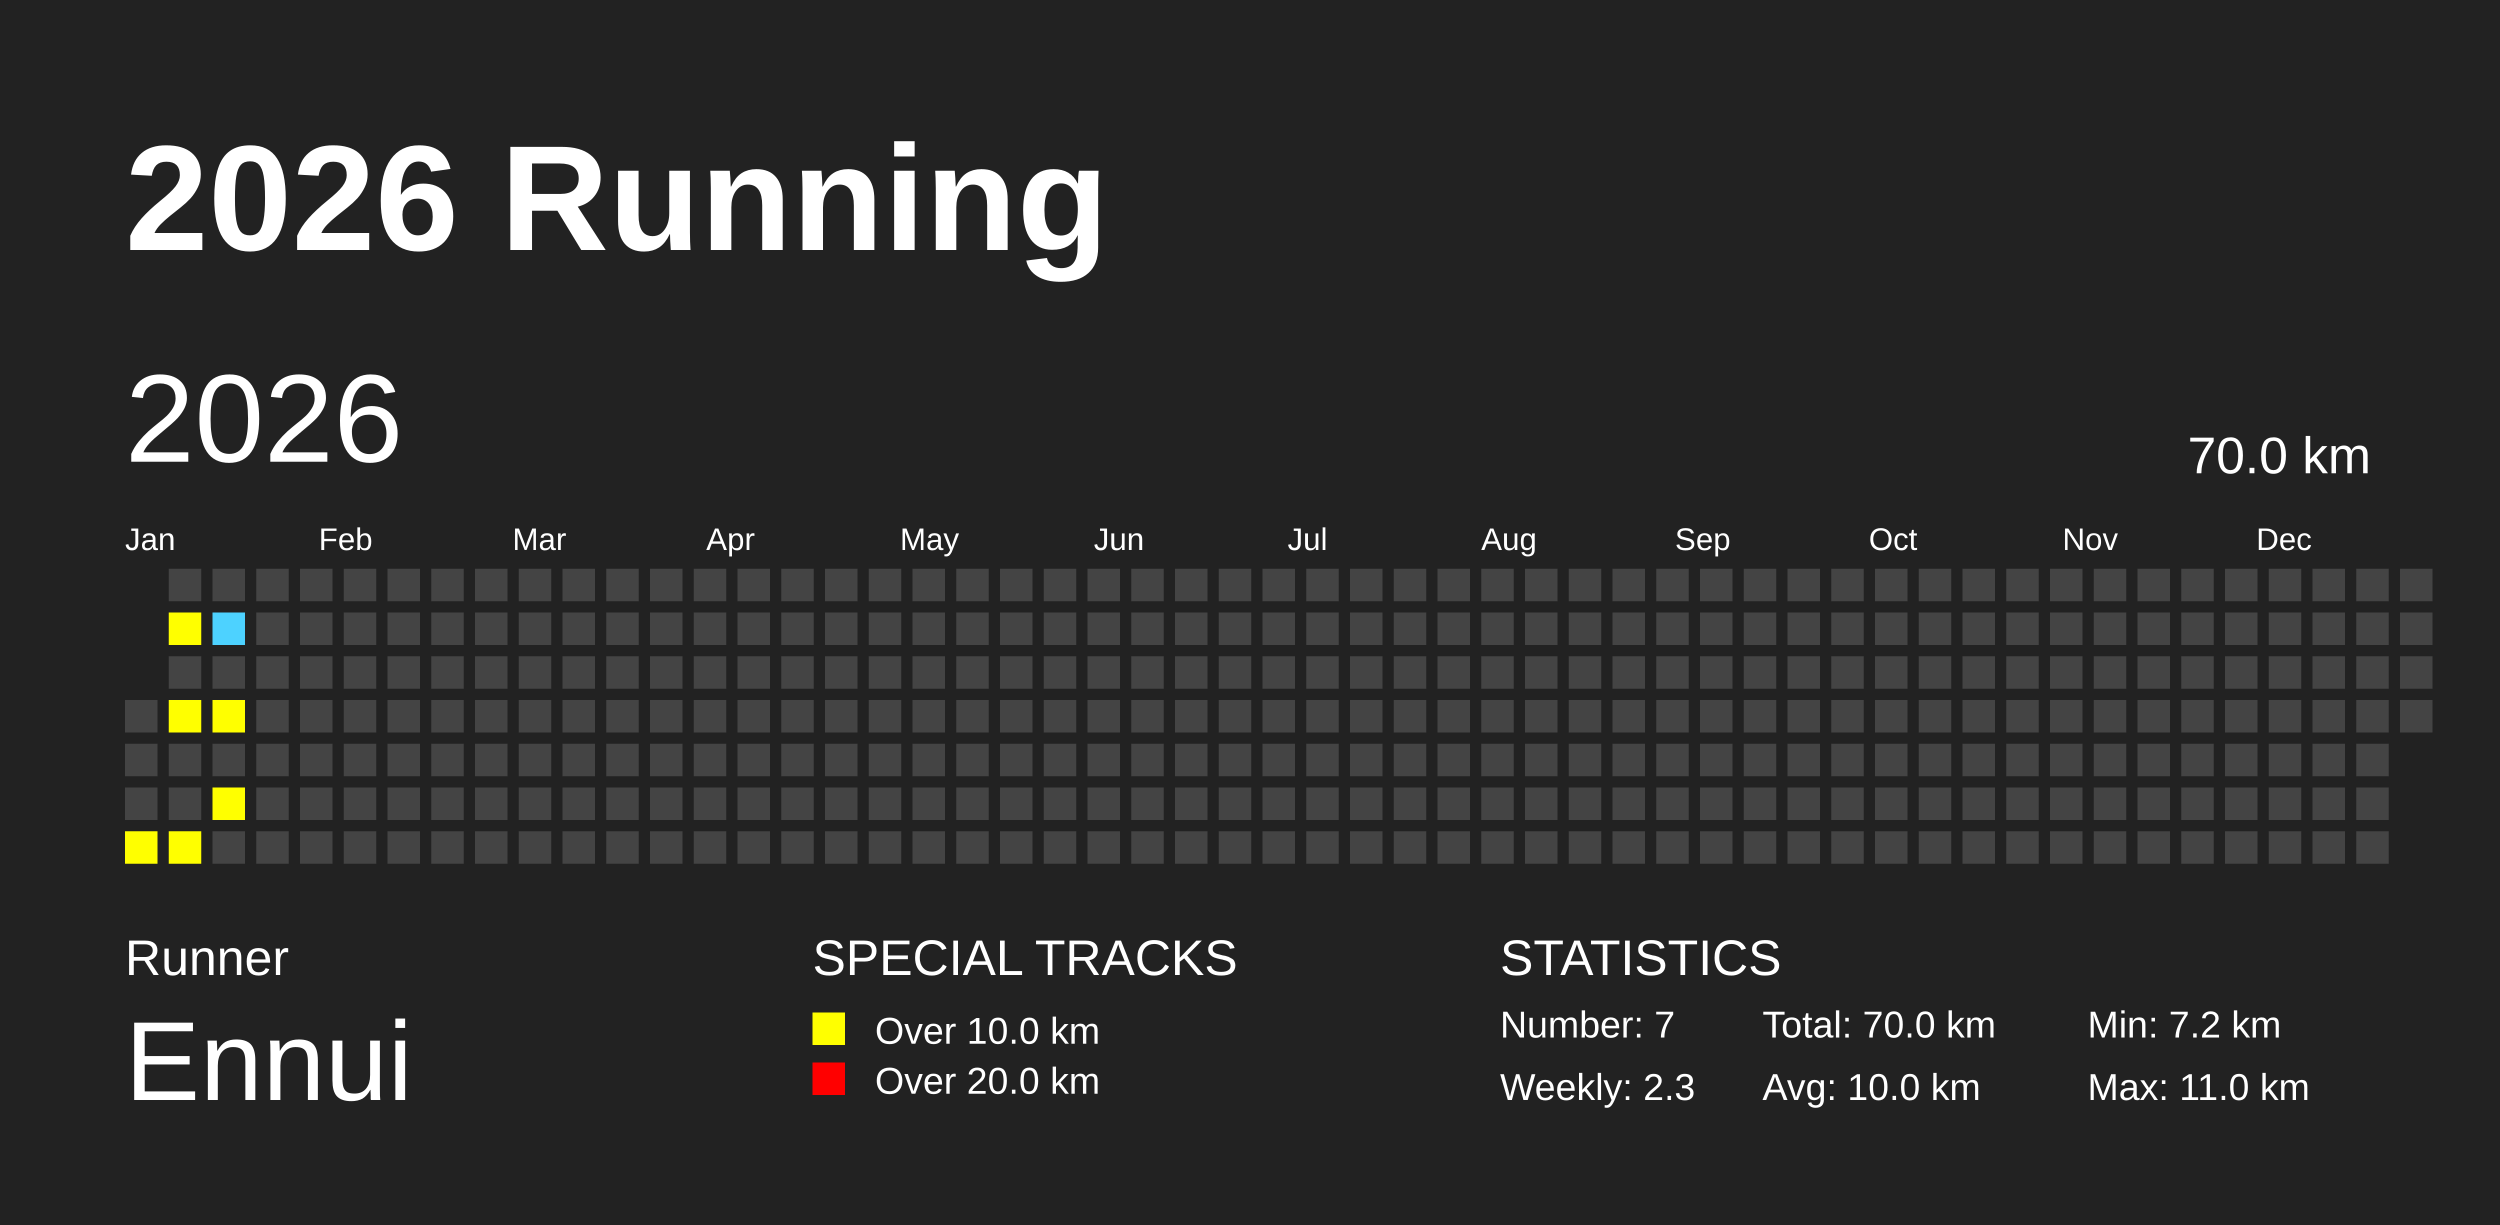
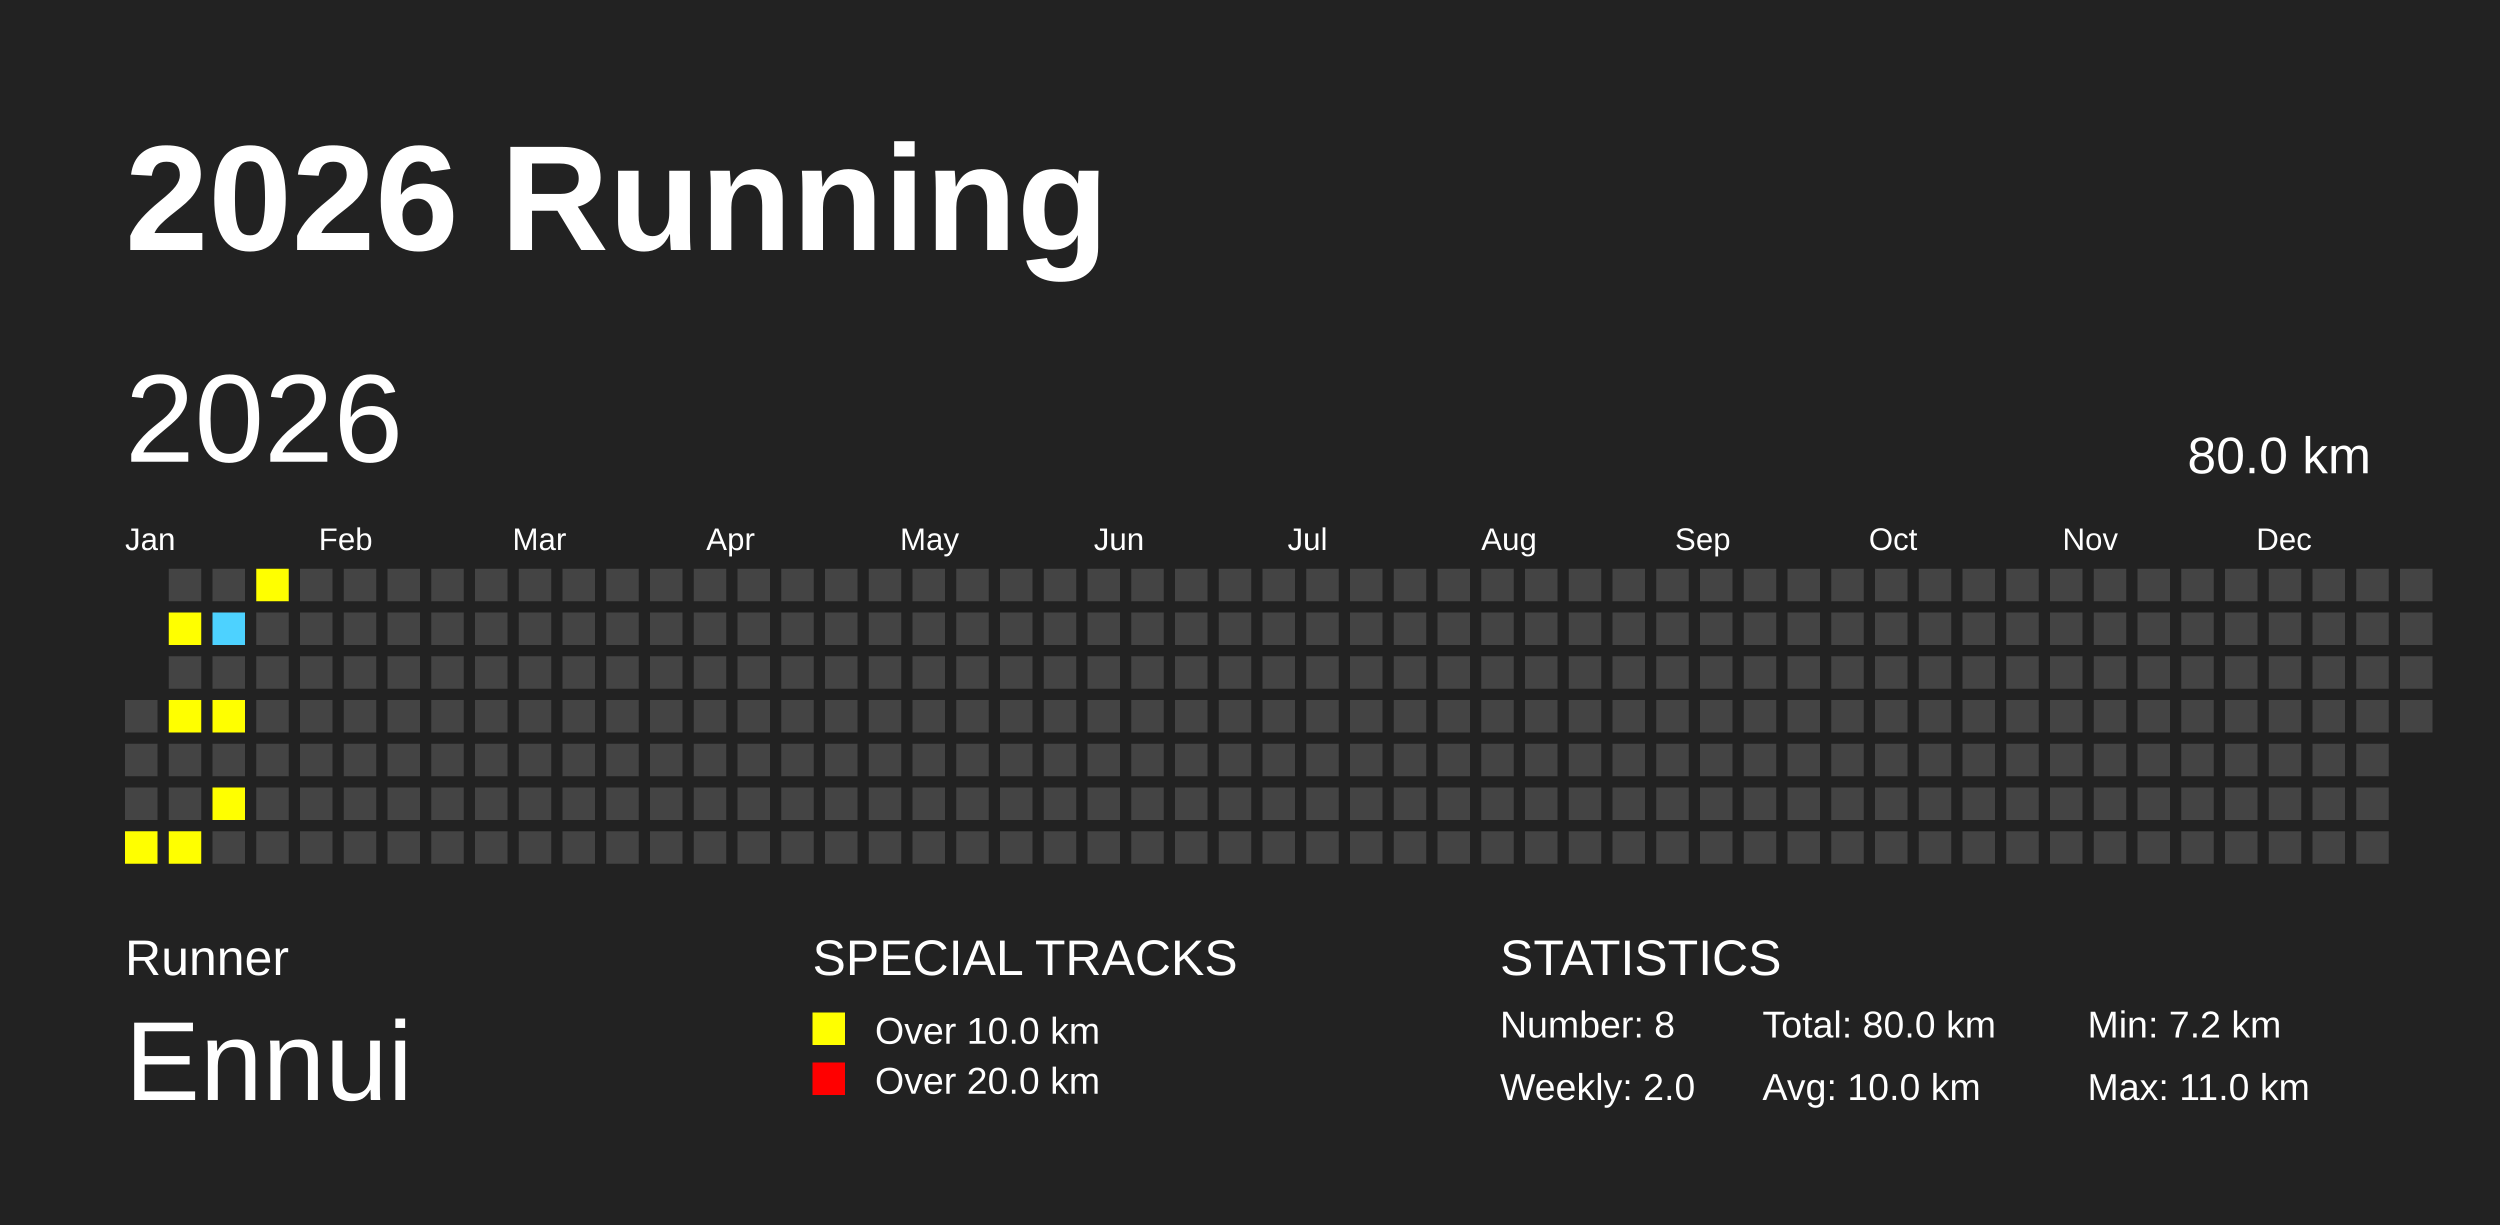
<svg xmlns="http://www.w3.org/2000/svg" baseProfile="full" height="98mm" version="1.1" viewBox="0,0,200,98" width="200mm">
  <defs />
  <rect fill="#222222" height="98" width="200" x="0" y="0" />
  <text fill="#FFFFFF" style="font-size:12px; font-family:Arial; font-weight:bold;" x="10" y="20">2026 Running</text>
  <text fill="#FFFFFF" style="font-size:4px; font-family:Arial" x="10" y="78">Runner</text>
  <text fill="#FFFFFF" style="font-size:9px; font-family:Arial" x="10" y="88">Ennui</text>
  <text fill="#FFFFFF" style="font-size:4px; font-family:Arial" x="65" y="78">SPECIAL TRACKS</text>
  <rect fill="yellow" height="2.6" width="2.6" x="65" y="81" />
  <text fill="#FFFFFF" style="font-size:3px; font-family:Arial" x="70" y="83.5">Over 10.0 km</text>
  <rect fill="red" height="2.6" width="2.6" x="65" y="85" />
  <text fill="#FFFFFF" style="font-size:3px; font-family:Arial" x="70" y="87.5">Over 20.0 km</text>
  <text fill="#FFFFFF" style="font-size:4px; font-family:Arial" x="120" y="78">STATISTICS</text>
-   <text fill="#FFFFFF" style="font-size:3px; font-family:Arial" x="120" y="83">Number: 7</text>
-   <text fill="#FFFFFF" style="font-size:3px; font-family:Arial" x="120" y="88">Weekly: 2.3</text>
-   <text fill="#FFFFFF" style="font-size:3px; font-family:Arial" x="141" y="83">Total: 70.0 km</text>
+   <text fill="#FFFFFF" style="font-size:3px; font-family:Arial" x="120" y="83">Number: 8</text>
+   <text fill="#FFFFFF" style="font-size:3px; font-family:Arial" x="120" y="88">Weekly: 2.0</text>
+   <text fill="#FFFFFF" style="font-size:3px; font-family:Arial" x="141" y="83">Total: 80.0 km</text>
  <text fill="#FFFFFF" style="font-size:3px; font-family:Arial" x="141" y="88">Avg: 10.0 km</text>
  <text fill="#FFFFFF" style="font-size:3px; font-family:Arial" x="167" y="83">Min: 7.2 km</text>
  <text fill="#FFFFFF" style="font-size:3px; font-family:Arial" x="167" y="88">Max: 11.0 km</text>
  <text dominant-baseline="hanging" fill="#FFFFFF" style="font-size:10.0px; font-family:Arial;" x="10" y="30">2026</text>
-   <text dominant-baseline="hanging" fill="#FFFFFF" style="font-size:4.125px; font-family:Arial;" x="175" y="35">70.0 km</text>
+   <text dominant-baseline="hanging" fill="#FFFFFF" style="font-size:4.125px; font-family:Arial;" x="175" y="35">80.0 km</text>
  <text fill="#FFFFFF" style="font-size:2.5px; font-family:Arial" x="10.0" y="44">Jan</text>
  <text fill="#FFFFFF" style="font-size:2.5px; font-family:Arial" x="25.5" y="44">Feb</text>
  <text fill="#FFFFFF" style="font-size:2.5px; font-family:Arial" x="41.0" y="44">Mar</text>
  <text fill="#FFFFFF" style="font-size:2.5px; font-family:Arial" x="56.5" y="44">Apr</text>
  <text fill="#FFFFFF" style="font-size:2.5px; font-family:Arial" x="72.0" y="44">May</text>
  <text fill="#FFFFFF" style="font-size:2.5px; font-family:Arial" x="87.5" y="44">Jun</text>
  <text fill="#FFFFFF" style="font-size:2.5px; font-family:Arial" x="103.0" y="44">Jul</text>
  <text fill="#FFFFFF" style="font-size:2.5px; font-family:Arial" x="118.5" y="44">Aug</text>
  <text fill="#FFFFFF" style="font-size:2.5px; font-family:Arial" x="134.0" y="44">Sep</text>
  <text fill="#FFFFFF" style="font-size:2.5px; font-family:Arial" x="149.5" y="44">Oct</text>
  <text fill="#FFFFFF" style="font-size:2.5px; font-family:Arial" x="165.0" y="44">Nov</text>
  <text fill="#FFFFFF" style="font-size:2.5px; font-family:Arial" x="180.5" y="44">Dec</text>
  <rect fill="#444444" height="2.6" width="2.6" x="10.0" y="56.0" />
  <rect fill="#444444" height="2.6" width="2.6" x="10.0" y="59.5" />
  <rect fill="#444444" height="2.6" width="2.6" x="10.0" y="63.0" />
  <rect fill="yellow" height="2.6" width="2.6" x="10.0" y="66.5" />
  <rect fill="#444444" height="2.6" width="2.6" x="13.5" y="45.5" />
  <rect fill="yellow" height="2.6" width="2.6" x="13.5" y="49.0" />
  <rect fill="#444444" height="2.6" width="2.6" x="13.5" y="52.5" />
  <rect fill="yellow" height="2.6" width="2.6" x="13.5" y="56.0" />
  <rect fill="#444444" height="2.6" width="2.6" x="13.5" y="59.5" />
  <rect fill="#444444" height="2.6" width="2.6" x="13.5" y="63.0" />
  <rect fill="yellow" height="2.6" width="2.6" x="13.5" y="66.5" />
  <rect fill="#444444" height="2.6" width="2.6" x="17.0" y="45.5" />
  <rect fill="#4DD2FF" height="2.6" width="2.6" x="17.0" y="49.0" />
  <rect fill="#444444" height="2.6" width="2.6" x="17.0" y="52.5" />
  <rect fill="yellow" height="2.6" width="2.6" x="17.0" y="56.0" />
  <rect fill="#444444" height="2.6" width="2.6" x="17.0" y="59.5" />
  <rect fill="yellow" height="2.6" width="2.6" x="17.0" y="63.0" />
  <rect fill="#444444" height="2.6" width="2.6" x="17.0" y="66.5" />
-   <rect fill="#444444" height="2.6" width="2.6" x="20.5" y="45.5" />
+   <rect fill="yellow" height="2.6" width="2.6" x="20.5" y="45.5" />
  <rect fill="#444444" height="2.6" width="2.6" x="20.5" y="49.0" />
  <rect fill="#444444" height="2.6" width="2.6" x="20.5" y="52.5" />
  <rect fill="#444444" height="2.6" width="2.6" x="20.5" y="56.0" />
  <rect fill="#444444" height="2.6" width="2.6" x="20.5" y="59.5" />
  <rect fill="#444444" height="2.6" width="2.6" x="20.5" y="63.0" />
  <rect fill="#444444" height="2.6" width="2.6" x="20.5" y="66.5" />
  <rect fill="#444444" height="2.6" width="2.6" x="24.0" y="45.5" />
  <rect fill="#444444" height="2.6" width="2.6" x="24.0" y="49.0" />
  <rect fill="#444444" height="2.6" width="2.6" x="24.0" y="52.5" />
  <rect fill="#444444" height="2.6" width="2.6" x="24.0" y="56.0" />
  <rect fill="#444444" height="2.6" width="2.6" x="24.0" y="59.5" />
  <rect fill="#444444" height="2.6" width="2.6" x="24.0" y="63.0" />
  <rect fill="#444444" height="2.6" width="2.6" x="24.0" y="66.5" />
  <rect fill="#444444" height="2.6" width="2.6" x="27.5" y="45.5" />
  <rect fill="#444444" height="2.6" width="2.6" x="27.5" y="49.0" />
  <rect fill="#444444" height="2.6" width="2.6" x="27.5" y="52.5" />
  <rect fill="#444444" height="2.6" width="2.6" x="27.5" y="56.0" />
  <rect fill="#444444" height="2.6" width="2.6" x="27.5" y="59.5" />
  <rect fill="#444444" height="2.6" width="2.6" x="27.5" y="63.0" />
  <rect fill="#444444" height="2.6" width="2.6" x="27.5" y="66.5" />
  <rect fill="#444444" height="2.6" width="2.6" x="31.0" y="45.5" />
  <rect fill="#444444" height="2.6" width="2.6" x="31.0" y="49.0" />
  <rect fill="#444444" height="2.6" width="2.6" x="31.0" y="52.5" />
  <rect fill="#444444" height="2.6" width="2.6" x="31.0" y="56.0" />
  <rect fill="#444444" height="2.6" width="2.6" x="31.0" y="59.5" />
  <rect fill="#444444" height="2.6" width="2.6" x="31.0" y="63.0" />
  <rect fill="#444444" height="2.6" width="2.6" x="31.0" y="66.5" />
  <rect fill="#444444" height="2.6" width="2.6" x="34.5" y="45.5" />
  <rect fill="#444444" height="2.6" width="2.6" x="34.5" y="49.0" />
  <rect fill="#444444" height="2.6" width="2.6" x="34.5" y="52.5" />
  <rect fill="#444444" height="2.6" width="2.6" x="34.5" y="56.0" />
  <rect fill="#444444" height="2.6" width="2.6" x="34.5" y="59.5" />
  <rect fill="#444444" height="2.6" width="2.6" x="34.5" y="63.0" />
  <rect fill="#444444" height="2.6" width="2.6" x="34.5" y="66.5" />
  <rect fill="#444444" height="2.6" width="2.6" x="38.0" y="45.5" />
  <rect fill="#444444" height="2.6" width="2.6" x="38.0" y="49.0" />
  <rect fill="#444444" height="2.6" width="2.6" x="38.0" y="52.5" />
  <rect fill="#444444" height="2.6" width="2.6" x="38.0" y="56.0" />
  <rect fill="#444444" height="2.6" width="2.6" x="38.0" y="59.5" />
  <rect fill="#444444" height="2.6" width="2.6" x="38.0" y="63.0" />
  <rect fill="#444444" height="2.6" width="2.6" x="38.0" y="66.5" />
  <rect fill="#444444" height="2.6" width="2.6" x="41.5" y="45.5" />
  <rect fill="#444444" height="2.6" width="2.6" x="41.5" y="49.0" />
  <rect fill="#444444" height="2.6" width="2.6" x="41.5" y="52.5" />
  <rect fill="#444444" height="2.6" width="2.6" x="41.5" y="56.0" />
  <rect fill="#444444" height="2.6" width="2.6" x="41.5" y="59.5" />
  <rect fill="#444444" height="2.6" width="2.6" x="41.5" y="63.0" />
  <rect fill="#444444" height="2.6" width="2.6" x="41.5" y="66.5" />
  <rect fill="#444444" height="2.6" width="2.6" x="45.0" y="45.5" />
  <rect fill="#444444" height="2.6" width="2.6" x="45.0" y="49.0" />
  <rect fill="#444444" height="2.6" width="2.6" x="45.0" y="52.5" />
  <rect fill="#444444" height="2.6" width="2.6" x="45.0" y="56.0" />
  <rect fill="#444444" height="2.6" width="2.6" x="45.0" y="59.5" />
  <rect fill="#444444" height="2.6" width="2.6" x="45.0" y="63.0" />
  <rect fill="#444444" height="2.6" width="2.6" x="45.0" y="66.5" />
  <rect fill="#444444" height="2.6" width="2.6" x="48.5" y="45.5" />
  <rect fill="#444444" height="2.6" width="2.6" x="48.5" y="49.0" />
  <rect fill="#444444" height="2.6" width="2.6" x="48.5" y="52.5" />
  <rect fill="#444444" height="2.6" width="2.6" x="48.5" y="56.0" />
  <rect fill="#444444" height="2.6" width="2.6" x="48.5" y="59.5" />
  <rect fill="#444444" height="2.6" width="2.6" x="48.5" y="63.0" />
  <rect fill="#444444" height="2.6" width="2.6" x="48.5" y="66.5" />
  <rect fill="#444444" height="2.6" width="2.6" x="52.0" y="45.5" />
  <rect fill="#444444" height="2.6" width="2.6" x="52.0" y="49.0" />
  <rect fill="#444444" height="2.6" width="2.6" x="52.0" y="52.5" />
  <rect fill="#444444" height="2.6" width="2.6" x="52.0" y="56.0" />
  <rect fill="#444444" height="2.6" width="2.6" x="52.0" y="59.5" />
  <rect fill="#444444" height="2.6" width="2.6" x="52.0" y="63.0" />
  <rect fill="#444444" height="2.6" width="2.6" x="52.0" y="66.5" />
  <rect fill="#444444" height="2.6" width="2.6" x="55.5" y="45.5" />
  <rect fill="#444444" height="2.6" width="2.6" x="55.5" y="49.0" />
  <rect fill="#444444" height="2.6" width="2.6" x="55.5" y="52.5" />
  <rect fill="#444444" height="2.6" width="2.6" x="55.5" y="56.0" />
  <rect fill="#444444" height="2.6" width="2.6" x="55.5" y="59.5" />
  <rect fill="#444444" height="2.6" width="2.6" x="55.5" y="63.0" />
  <rect fill="#444444" height="2.6" width="2.6" x="55.5" y="66.5" />
  <rect fill="#444444" height="2.6" width="2.6" x="59.0" y="45.5" />
  <rect fill="#444444" height="2.6" width="2.6" x="59.0" y="49.0" />
  <rect fill="#444444" height="2.6" width="2.6" x="59.0" y="52.5" />
  <rect fill="#444444" height="2.6" width="2.6" x="59.0" y="56.0" />
  <rect fill="#444444" height="2.6" width="2.6" x="59.0" y="59.5" />
  <rect fill="#444444" height="2.6" width="2.6" x="59.0" y="63.0" />
  <rect fill="#444444" height="2.6" width="2.6" x="59.0" y="66.5" />
  <rect fill="#444444" height="2.6" width="2.6" x="62.5" y="45.5" />
  <rect fill="#444444" height="2.6" width="2.6" x="62.5" y="49.0" />
  <rect fill="#444444" height="2.6" width="2.6" x="62.5" y="52.5" />
  <rect fill="#444444" height="2.6" width="2.6" x="62.5" y="56.0" />
  <rect fill="#444444" height="2.6" width="2.6" x="62.5" y="59.5" />
  <rect fill="#444444" height="2.6" width="2.6" x="62.5" y="63.0" />
  <rect fill="#444444" height="2.6" width="2.6" x="62.5" y="66.5" />
  <rect fill="#444444" height="2.6" width="2.6" x="66.0" y="45.5" />
  <rect fill="#444444" height="2.6" width="2.6" x="66.0" y="49.0" />
  <rect fill="#444444" height="2.6" width="2.6" x="66.0" y="52.5" />
  <rect fill="#444444" height="2.6" width="2.6" x="66.0" y="56.0" />
  <rect fill="#444444" height="2.6" width="2.6" x="66.0" y="59.5" />
  <rect fill="#444444" height="2.6" width="2.6" x="66.0" y="63.0" />
  <rect fill="#444444" height="2.6" width="2.6" x="66.0" y="66.5" />
  <rect fill="#444444" height="2.6" width="2.6" x="69.5" y="45.5" />
  <rect fill="#444444" height="2.6" width="2.6" x="69.5" y="49.0" />
  <rect fill="#444444" height="2.6" width="2.6" x="69.5" y="52.5" />
  <rect fill="#444444" height="2.6" width="2.6" x="69.5" y="56.0" />
  <rect fill="#444444" height="2.6" width="2.6" x="69.5" y="59.5" />
  <rect fill="#444444" height="2.6" width="2.6" x="69.5" y="63.0" />
  <rect fill="#444444" height="2.6" width="2.6" x="69.5" y="66.5" />
  <rect fill="#444444" height="2.6" width="2.6" x="73.0" y="45.5" />
  <rect fill="#444444" height="2.6" width="2.6" x="73.0" y="49.0" />
  <rect fill="#444444" height="2.6" width="2.6" x="73.0" y="52.5" />
  <rect fill="#444444" height="2.6" width="2.6" x="73.0" y="56.0" />
  <rect fill="#444444" height="2.6" width="2.6" x="73.0" y="59.5" />
  <rect fill="#444444" height="2.6" width="2.6" x="73.0" y="63.0" />
  <rect fill="#444444" height="2.6" width="2.6" x="73.0" y="66.5" />
  <rect fill="#444444" height="2.6" width="2.6" x="76.5" y="45.5" />
  <rect fill="#444444" height="2.6" width="2.6" x="76.5" y="49.0" />
  <rect fill="#444444" height="2.6" width="2.6" x="76.5" y="52.5" />
  <rect fill="#444444" height="2.6" width="2.6" x="76.5" y="56.0" />
  <rect fill="#444444" height="2.6" width="2.6" x="76.5" y="59.5" />
  <rect fill="#444444" height="2.6" width="2.6" x="76.5" y="63.0" />
  <rect fill="#444444" height="2.6" width="2.6" x="76.5" y="66.5" />
  <rect fill="#444444" height="2.6" width="2.6" x="80.0" y="45.5" />
  <rect fill="#444444" height="2.6" width="2.6" x="80.0" y="49.0" />
  <rect fill="#444444" height="2.6" width="2.6" x="80.0" y="52.5" />
  <rect fill="#444444" height="2.6" width="2.6" x="80.0" y="56.0" />
  <rect fill="#444444" height="2.6" width="2.6" x="80.0" y="59.5" />
  <rect fill="#444444" height="2.6" width="2.6" x="80.0" y="63.0" />
  <rect fill="#444444" height="2.6" width="2.6" x="80.0" y="66.5" />
  <rect fill="#444444" height="2.6" width="2.6" x="83.5" y="45.5" />
  <rect fill="#444444" height="2.6" width="2.6" x="83.5" y="49.0" />
  <rect fill="#444444" height="2.6" width="2.6" x="83.5" y="52.5" />
  <rect fill="#444444" height="2.6" width="2.6" x="83.5" y="56.0" />
  <rect fill="#444444" height="2.6" width="2.6" x="83.5" y="59.5" />
  <rect fill="#444444" height="2.6" width="2.6" x="83.5" y="63.0" />
  <rect fill="#444444" height="2.6" width="2.6" x="83.5" y="66.5" />
  <rect fill="#444444" height="2.6" width="2.6" x="87.0" y="45.5" />
  <rect fill="#444444" height="2.6" width="2.6" x="87.0" y="49.0" />
  <rect fill="#444444" height="2.6" width="2.6" x="87.0" y="52.5" />
  <rect fill="#444444" height="2.6" width="2.6" x="87.0" y="56.0" />
  <rect fill="#444444" height="2.6" width="2.6" x="87.0" y="59.5" />
  <rect fill="#444444" height="2.6" width="2.6" x="87.0" y="63.0" />
  <rect fill="#444444" height="2.6" width="2.6" x="87.0" y="66.5" />
  <rect fill="#444444" height="2.6" width="2.6" x="90.5" y="45.5" />
  <rect fill="#444444" height="2.6" width="2.6" x="90.5" y="49.0" />
  <rect fill="#444444" height="2.6" width="2.6" x="90.5" y="52.5" />
  <rect fill="#444444" height="2.6" width="2.6" x="90.5" y="56.0" />
  <rect fill="#444444" height="2.6" width="2.6" x="90.5" y="59.5" />
  <rect fill="#444444" height="2.6" width="2.6" x="90.5" y="63.0" />
  <rect fill="#444444" height="2.6" width="2.6" x="90.5" y="66.5" />
  <rect fill="#444444" height="2.6" width="2.6" x="94.0" y="45.5" />
  <rect fill="#444444" height="2.6" width="2.6" x="94.0" y="49.0" />
  <rect fill="#444444" height="2.6" width="2.6" x="94.0" y="52.5" />
  <rect fill="#444444" height="2.6" width="2.6" x="94.0" y="56.0" />
  <rect fill="#444444" height="2.6" width="2.6" x="94.0" y="59.5" />
  <rect fill="#444444" height="2.6" width="2.6" x="94.0" y="63.0" />
  <rect fill="#444444" height="2.6" width="2.6" x="94.0" y="66.5" />
  <rect fill="#444444" height="2.6" width="2.6" x="97.5" y="45.5" />
  <rect fill="#444444" height="2.6" width="2.6" x="97.5" y="49.0" />
  <rect fill="#444444" height="2.6" width="2.6" x="97.5" y="52.5" />
  <rect fill="#444444" height="2.6" width="2.6" x="97.5" y="56.0" />
  <rect fill="#444444" height="2.6" width="2.6" x="97.5" y="59.5" />
  <rect fill="#444444" height="2.6" width="2.6" x="97.5" y="63.0" />
  <rect fill="#444444" height="2.6" width="2.6" x="97.5" y="66.5" />
  <rect fill="#444444" height="2.6" width="2.6" x="101.0" y="45.5" />
  <rect fill="#444444" height="2.6" width="2.6" x="101.0" y="49.0" />
  <rect fill="#444444" height="2.6" width="2.6" x="101.0" y="52.5" />
  <rect fill="#444444" height="2.6" width="2.6" x="101.0" y="56.0" />
  <rect fill="#444444" height="2.6" width="2.6" x="101.0" y="59.5" />
  <rect fill="#444444" height="2.6" width="2.6" x="101.0" y="63.0" />
  <rect fill="#444444" height="2.6" width="2.6" x="101.0" y="66.5" />
  <rect fill="#444444" height="2.6" width="2.6" x="104.5" y="45.5" />
  <rect fill="#444444" height="2.6" width="2.6" x="104.5" y="49.0" />
  <rect fill="#444444" height="2.6" width="2.6" x="104.5" y="52.5" />
  <rect fill="#444444" height="2.6" width="2.6" x="104.5" y="56.0" />
  <rect fill="#444444" height="2.6" width="2.6" x="104.5" y="59.5" />
  <rect fill="#444444" height="2.6" width="2.6" x="104.5" y="63.0" />
  <rect fill="#444444" height="2.6" width="2.6" x="104.5" y="66.5" />
  <rect fill="#444444" height="2.6" width="2.6" x="108.0" y="45.5" />
  <rect fill="#444444" height="2.6" width="2.6" x="108.0" y="49.0" />
  <rect fill="#444444" height="2.6" width="2.6" x="108.0" y="52.5" />
  <rect fill="#444444" height="2.6" width="2.6" x="108.0" y="56.0" />
  <rect fill="#444444" height="2.6" width="2.6" x="108.0" y="59.5" />
  <rect fill="#444444" height="2.6" width="2.6" x="108.0" y="63.0" />
  <rect fill="#444444" height="2.6" width="2.6" x="108.0" y="66.5" />
  <rect fill="#444444" height="2.6" width="2.6" x="111.5" y="45.5" />
  <rect fill="#444444" height="2.6" width="2.6" x="111.5" y="49.0" />
  <rect fill="#444444" height="2.6" width="2.6" x="111.5" y="52.5" />
  <rect fill="#444444" height="2.6" width="2.6" x="111.5" y="56.0" />
  <rect fill="#444444" height="2.6" width="2.6" x="111.5" y="59.5" />
  <rect fill="#444444" height="2.6" width="2.6" x="111.5" y="63.0" />
  <rect fill="#444444" height="2.6" width="2.6" x="111.5" y="66.5" />
  <rect fill="#444444" height="2.6" width="2.6" x="115.0" y="45.5" />
  <rect fill="#444444" height="2.6" width="2.6" x="115.0" y="49.0" />
  <rect fill="#444444" height="2.6" width="2.6" x="115.0" y="52.5" />
  <rect fill="#444444" height="2.6" width="2.6" x="115.0" y="56.0" />
  <rect fill="#444444" height="2.6" width="2.6" x="115.0" y="59.5" />
  <rect fill="#444444" height="2.6" width="2.6" x="115.0" y="63.0" />
  <rect fill="#444444" height="2.6" width="2.6" x="115.0" y="66.5" />
  <rect fill="#444444" height="2.6" width="2.6" x="118.5" y="45.5" />
  <rect fill="#444444" height="2.6" width="2.6" x="118.5" y="49.0" />
  <rect fill="#444444" height="2.6" width="2.6" x="118.5" y="52.5" />
  <rect fill="#444444" height="2.6" width="2.6" x="118.5" y="56.0" />
  <rect fill="#444444" height="2.6" width="2.6" x="118.5" y="59.5" />
  <rect fill="#444444" height="2.6" width="2.6" x="118.5" y="63.0" />
  <rect fill="#444444" height="2.6" width="2.6" x="118.5" y="66.5" />
  <rect fill="#444444" height="2.6" width="2.6" x="122.0" y="45.5" />
  <rect fill="#444444" height="2.6" width="2.6" x="122.0" y="49.0" />
  <rect fill="#444444" height="2.6" width="2.6" x="122.0" y="52.5" />
  <rect fill="#444444" height="2.6" width="2.6" x="122.0" y="56.0" />
  <rect fill="#444444" height="2.6" width="2.6" x="122.0" y="59.5" />
  <rect fill="#444444" height="2.6" width="2.6" x="122.0" y="63.0" />
  <rect fill="#444444" height="2.6" width="2.6" x="122.0" y="66.5" />
  <rect fill="#444444" height="2.6" width="2.6" x="125.5" y="45.5" />
  <rect fill="#444444" height="2.6" width="2.6" x="125.5" y="49.0" />
  <rect fill="#444444" height="2.6" width="2.6" x="125.5" y="52.5" />
  <rect fill="#444444" height="2.6" width="2.6" x="125.5" y="56.0" />
  <rect fill="#444444" height="2.6" width="2.6" x="125.5" y="59.5" />
  <rect fill="#444444" height="2.6" width="2.6" x="125.5" y="63.0" />
  <rect fill="#444444" height="2.6" width="2.6" x="125.5" y="66.5" />
  <rect fill="#444444" height="2.6" width="2.6" x="129.0" y="45.5" />
  <rect fill="#444444" height="2.6" width="2.6" x="129.0" y="49.0" />
  <rect fill="#444444" height="2.6" width="2.6" x="129.0" y="52.5" />
  <rect fill="#444444" height="2.6" width="2.6" x="129.0" y="56.0" />
  <rect fill="#444444" height="2.6" width="2.6" x="129.0" y="59.5" />
  <rect fill="#444444" height="2.6" width="2.6" x="129.0" y="63.0" />
  <rect fill="#444444" height="2.6" width="2.6" x="129.0" y="66.5" />
  <rect fill="#444444" height="2.6" width="2.6" x="132.5" y="45.5" />
  <rect fill="#444444" height="2.6" width="2.6" x="132.5" y="49.0" />
  <rect fill="#444444" height="2.6" width="2.6" x="132.5" y="52.5" />
  <rect fill="#444444" height="2.6" width="2.6" x="132.5" y="56.0" />
  <rect fill="#444444" height="2.6" width="2.6" x="132.5" y="59.5" />
  <rect fill="#444444" height="2.6" width="2.6" x="132.5" y="63.0" />
  <rect fill="#444444" height="2.6" width="2.6" x="132.5" y="66.5" />
  <rect fill="#444444" height="2.6" width="2.6" x="136.0" y="45.5" />
  <rect fill="#444444" height="2.6" width="2.6" x="136.0" y="49.0" />
  <rect fill="#444444" height="2.6" width="2.6" x="136.0" y="52.5" />
  <rect fill="#444444" height="2.6" width="2.6" x="136.0" y="56.0" />
  <rect fill="#444444" height="2.6" width="2.6" x="136.0" y="59.5" />
  <rect fill="#444444" height="2.6" width="2.6" x="136.0" y="63.0" />
  <rect fill="#444444" height="2.6" width="2.6" x="136.0" y="66.5" />
  <rect fill="#444444" height="2.6" width="2.6" x="139.5" y="45.5" />
  <rect fill="#444444" height="2.6" width="2.6" x="139.5" y="49.0" />
  <rect fill="#444444" height="2.6" width="2.6" x="139.5" y="52.5" />
  <rect fill="#444444" height="2.6" width="2.6" x="139.5" y="56.0" />
  <rect fill="#444444" height="2.6" width="2.6" x="139.5" y="59.5" />
  <rect fill="#444444" height="2.6" width="2.6" x="139.5" y="63.0" />
  <rect fill="#444444" height="2.6" width="2.6" x="139.5" y="66.5" />
  <rect fill="#444444" height="2.6" width="2.6" x="143.0" y="45.5" />
  <rect fill="#444444" height="2.6" width="2.6" x="143.0" y="49.0" />
  <rect fill="#444444" height="2.6" width="2.6" x="143.0" y="52.5" />
  <rect fill="#444444" height="2.6" width="2.6" x="143.0" y="56.0" />
  <rect fill="#444444" height="2.6" width="2.6" x="143.0" y="59.5" />
  <rect fill="#444444" height="2.6" width="2.6" x="143.0" y="63.0" />
  <rect fill="#444444" height="2.6" width="2.6" x="143.0" y="66.5" />
  <rect fill="#444444" height="2.6" width="2.6" x="146.5" y="45.5" />
  <rect fill="#444444" height="2.6" width="2.6" x="146.5" y="49.0" />
  <rect fill="#444444" height="2.6" width="2.6" x="146.5" y="52.5" />
  <rect fill="#444444" height="2.6" width="2.6" x="146.5" y="56.0" />
  <rect fill="#444444" height="2.6" width="2.6" x="146.5" y="59.5" />
  <rect fill="#444444" height="2.6" width="2.6" x="146.5" y="63.0" />
  <rect fill="#444444" height="2.6" width="2.6" x="146.5" y="66.5" />
  <rect fill="#444444" height="2.6" width="2.6" x="150.0" y="45.5" />
  <rect fill="#444444" height="2.6" width="2.6" x="150.0" y="49.0" />
  <rect fill="#444444" height="2.6" width="2.6" x="150.0" y="52.5" />
  <rect fill="#444444" height="2.6" width="2.6" x="150.0" y="56.0" />
  <rect fill="#444444" height="2.6" width="2.6" x="150.0" y="59.5" />
  <rect fill="#444444" height="2.6" width="2.6" x="150.0" y="63.0" />
  <rect fill="#444444" height="2.6" width="2.6" x="150.0" y="66.5" />
  <rect fill="#444444" height="2.6" width="2.6" x="153.5" y="45.5" />
  <rect fill="#444444" height="2.6" width="2.6" x="153.5" y="49.0" />
  <rect fill="#444444" height="2.6" width="2.6" x="153.5" y="52.5" />
  <rect fill="#444444" height="2.6" width="2.6" x="153.5" y="56.0" />
  <rect fill="#444444" height="2.6" width="2.6" x="153.5" y="59.5" />
  <rect fill="#444444" height="2.6" width="2.6" x="153.5" y="63.0" />
  <rect fill="#444444" height="2.6" width="2.6" x="153.5" y="66.5" />
  <rect fill="#444444" height="2.6" width="2.6" x="157.0" y="45.5" />
  <rect fill="#444444" height="2.6" width="2.6" x="157.0" y="49.0" />
  <rect fill="#444444" height="2.6" width="2.6" x="157.0" y="52.5" />
  <rect fill="#444444" height="2.6" width="2.6" x="157.0" y="56.0" />
  <rect fill="#444444" height="2.6" width="2.6" x="157.0" y="59.5" />
  <rect fill="#444444" height="2.6" width="2.6" x="157.0" y="63.0" />
  <rect fill="#444444" height="2.6" width="2.6" x="157.0" y="66.5" />
  <rect fill="#444444" height="2.6" width="2.6" x="160.5" y="45.5" />
  <rect fill="#444444" height="2.6" width="2.6" x="160.5" y="49.0" />
  <rect fill="#444444" height="2.6" width="2.6" x="160.5" y="52.5" />
  <rect fill="#444444" height="2.6" width="2.6" x="160.5" y="56.0" />
  <rect fill="#444444" height="2.6" width="2.6" x="160.5" y="59.5" />
  <rect fill="#444444" height="2.6" width="2.6" x="160.5" y="63.0" />
  <rect fill="#444444" height="2.6" width="2.6" x="160.5" y="66.5" />
  <rect fill="#444444" height="2.6" width="2.6" x="164.0" y="45.5" />
  <rect fill="#444444" height="2.6" width="2.6" x="164.0" y="49.0" />
  <rect fill="#444444" height="2.6" width="2.6" x="164.0" y="52.5" />
  <rect fill="#444444" height="2.6" width="2.6" x="164.0" y="56.0" />
  <rect fill="#444444" height="2.6" width="2.6" x="164.0" y="59.5" />
  <rect fill="#444444" height="2.6" width="2.6" x="164.0" y="63.0" />
  <rect fill="#444444" height="2.6" width="2.6" x="164.0" y="66.5" />
  <rect fill="#444444" height="2.6" width="2.6" x="167.5" y="45.5" />
  <rect fill="#444444" height="2.6" width="2.6" x="167.5" y="49.0" />
  <rect fill="#444444" height="2.6" width="2.6" x="167.5" y="52.5" />
  <rect fill="#444444" height="2.6" width="2.6" x="167.5" y="56.0" />
  <rect fill="#444444" height="2.6" width="2.6" x="167.5" y="59.5" />
  <rect fill="#444444" height="2.6" width="2.6" x="167.5" y="63.0" />
  <rect fill="#444444" height="2.6" width="2.6" x="167.5" y="66.5" />
  <rect fill="#444444" height="2.6" width="2.6" x="171.0" y="45.5" />
  <rect fill="#444444" height="2.6" width="2.6" x="171.0" y="49.0" />
  <rect fill="#444444" height="2.6" width="2.6" x="171.0" y="52.5" />
  <rect fill="#444444" height="2.6" width="2.6" x="171.0" y="56.0" />
  <rect fill="#444444" height="2.6" width="2.6" x="171.0" y="59.5" />
  <rect fill="#444444" height="2.6" width="2.6" x="171.0" y="63.0" />
  <rect fill="#444444" height="2.6" width="2.6" x="171.0" y="66.5" />
  <rect fill="#444444" height="2.6" width="2.6" x="174.5" y="45.5" />
  <rect fill="#444444" height="2.6" width="2.6" x="174.5" y="49.0" />
  <rect fill="#444444" height="2.6" width="2.6" x="174.5" y="52.5" />
  <rect fill="#444444" height="2.6" width="2.6" x="174.5" y="56.0" />
  <rect fill="#444444" height="2.6" width="2.6" x="174.5" y="59.5" />
  <rect fill="#444444" height="2.6" width="2.6" x="174.5" y="63.0" />
  <rect fill="#444444" height="2.6" width="2.6" x="174.5" y="66.5" />
  <rect fill="#444444" height="2.6" width="2.6" x="178.0" y="45.5" />
  <rect fill="#444444" height="2.6" width="2.6" x="178.0" y="49.0" />
  <rect fill="#444444" height="2.6" width="2.6" x="178.0" y="52.5" />
  <rect fill="#444444" height="2.6" width="2.6" x="178.0" y="56.0" />
  <rect fill="#444444" height="2.6" width="2.6" x="178.0" y="59.5" />
  <rect fill="#444444" height="2.6" width="2.6" x="178.0" y="63.0" />
  <rect fill="#444444" height="2.6" width="2.6" x="178.0" y="66.5" />
  <rect fill="#444444" height="2.6" width="2.6" x="181.5" y="45.5" />
  <rect fill="#444444" height="2.6" width="2.6" x="181.5" y="49.0" />
  <rect fill="#444444" height="2.6" width="2.6" x="181.5" y="52.5" />
  <rect fill="#444444" height="2.6" width="2.6" x="181.5" y="56.0" />
  <rect fill="#444444" height="2.6" width="2.6" x="181.5" y="59.5" />
  <rect fill="#444444" height="2.6" width="2.6" x="181.5" y="63.0" />
  <rect fill="#444444" height="2.6" width="2.6" x="181.5" y="66.5" />
  <rect fill="#444444" height="2.6" width="2.6" x="185.0" y="45.5" />
  <rect fill="#444444" height="2.6" width="2.6" x="185.0" y="49.0" />
  <rect fill="#444444" height="2.6" width="2.6" x="185.0" y="52.5" />
  <rect fill="#444444" height="2.6" width="2.6" x="185.0" y="56.0" />
  <rect fill="#444444" height="2.6" width="2.6" x="185.0" y="59.5" />
  <rect fill="#444444" height="2.6" width="2.6" x="185.0" y="63.0" />
  <rect fill="#444444" height="2.6" width="2.6" x="185.0" y="66.5" />
  <rect fill="#444444" height="2.6" width="2.6" x="188.5" y="45.5" />
  <rect fill="#444444" height="2.6" width="2.6" x="188.5" y="49.0" />
  <rect fill="#444444" height="2.6" width="2.6" x="188.5" y="52.5" />
  <rect fill="#444444" height="2.6" width="2.6" x="188.5" y="56.0" />
  <rect fill="#444444" height="2.6" width="2.6" x="188.5" y="59.5" />
  <rect fill="#444444" height="2.6" width="2.6" x="188.5" y="63.0" />
  <rect fill="#444444" height="2.6" width="2.6" x="188.5" y="66.5" />
  <rect fill="#444444" height="2.6" width="2.6" x="192.0" y="45.5" />
  <rect fill="#444444" height="2.6" width="2.6" x="192.0" y="49.0" />
  <rect fill="#444444" height="2.6" width="2.6" x="192.0" y="52.5" />
  <rect fill="#444444" height="2.6" width="2.6" x="192.0" y="56.0" />
</svg>
